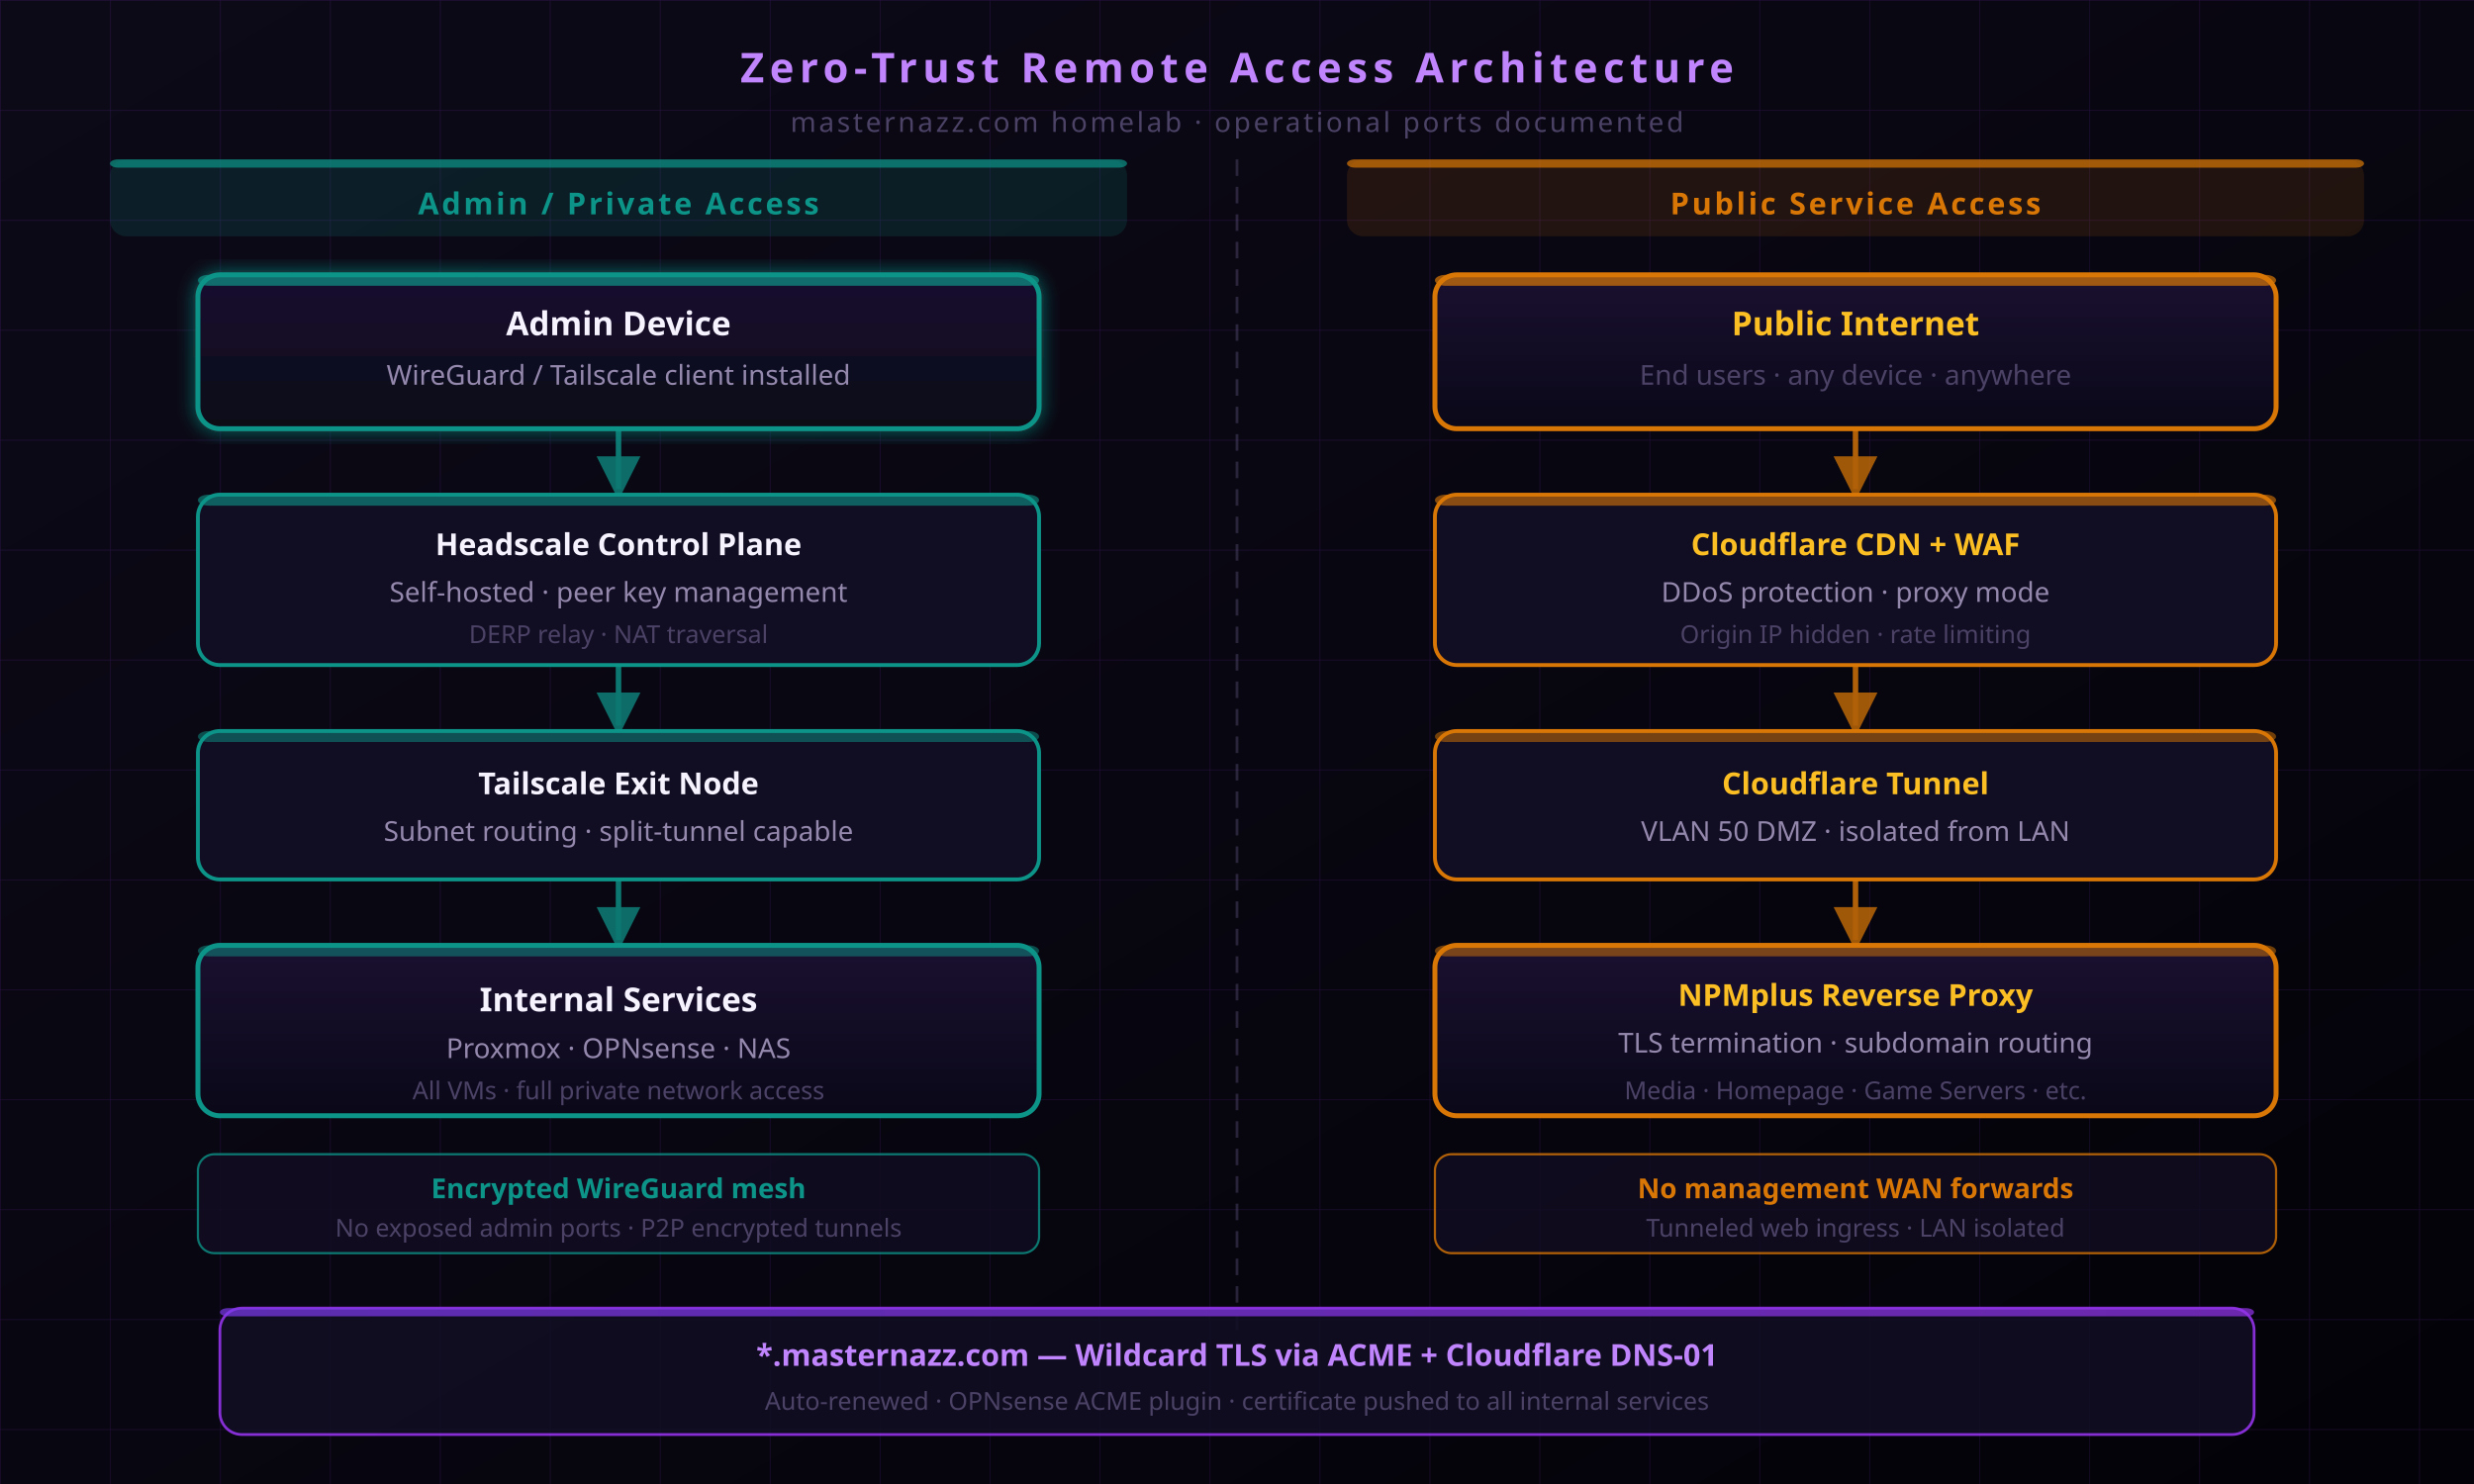
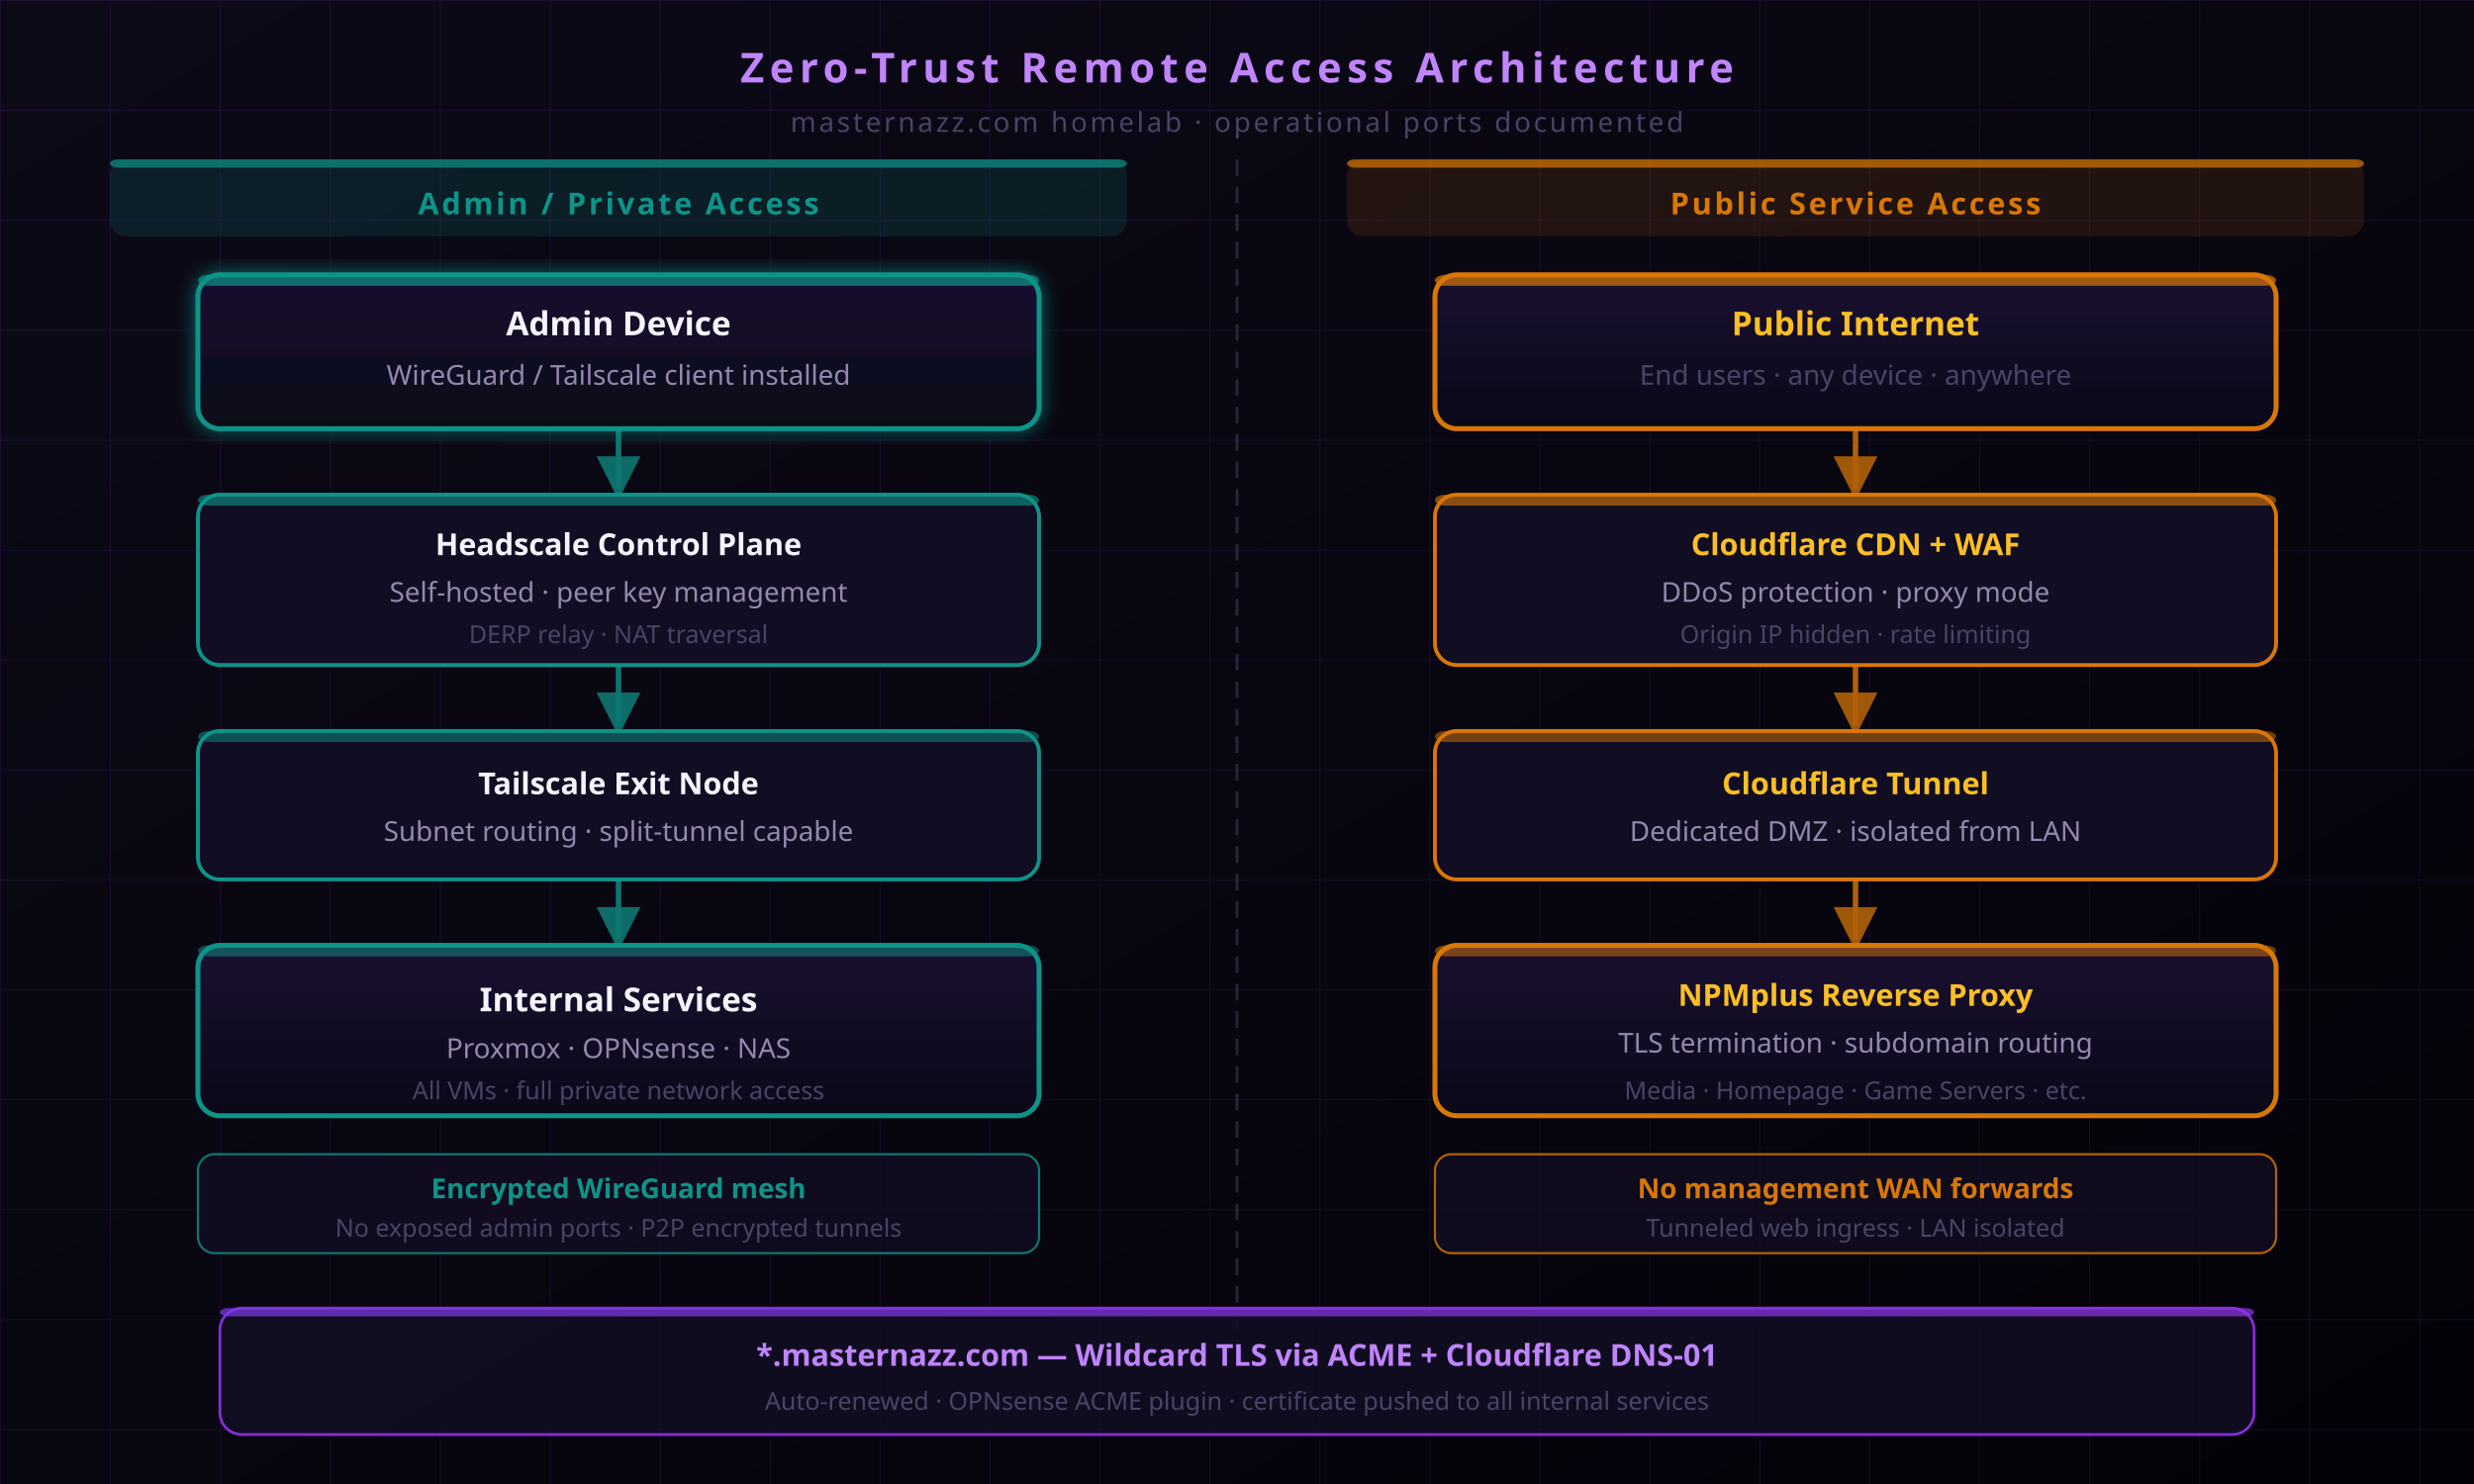
<svg xmlns="http://www.w3.org/2000/svg" width="900" height="540" viewBox="0 0 900 540" font-family="'Segoe UI', system-ui, sans-serif">
  <defs>
    <linearGradient id="bg" x1="0" y1="0" x2="1" y2="1" gradientUnits="objectBoundingBox">
      <stop offset="0%" stop-color="#0d0a18" />
      <stop offset="100%" stop-color="#030208" />
    </linearGradient>
    <linearGradient id="card" x1="0" y1="0" x2="0" y2="1" gradientUnits="objectBoundingBox">
      <stop offset="0%" stop-color="#1a1030" />
      <stop offset="100%" stop-color="#0a0818" />
    </linearGradient>
    <linearGradient id="purpleBar" x1="0" y1="0" x2="1" y2="0" gradientUnits="objectBoundingBox">
      <stop offset="0%" stop-color="#7c3aed" />
      <stop offset="100%" stop-color="#9333ea" />
    </linearGradient>
    <pattern id="grid" width="40" height="40" patternUnits="userSpaceOnUse">
      <path d="M 40 0 L 0 0 0 40" fill="none" stroke="#9333ea" stroke-width="0.4" opacity="0.2" />
    </pattern>
    <filter id="glow">
      <feGaussianBlur in="SourceGraphic" stdDeviation="3" result="b" />
      <feMerge>
        <feMergeNode in="b" />
        <feMergeNode in="SourceGraphic" />
      </feMerge>
    </filter>
    <marker id="arrTeal" markerWidth="8" markerHeight="8" refX="6" refY="4" orient="auto">
      <path d="M0,0 L0,8 L8,4 z" fill="#0d9488" opacity="0.9" />
    </marker>
    <marker id="arrOrange" markerWidth="8" markerHeight="8" refX="6" refY="4" orient="auto">
      <path d="M0,0 L0,8 L8,4 z" fill="#d97706" opacity="0.9" />
    </marker>
  </defs>
  <rect width="900" height="540" fill="url(#bg)" />
  <rect width="900" height="540" fill="url(#grid)" />
  <text x="450" y="30" text-anchor="middle" fill="#c084fc" font-size="15" font-weight="700" letter-spacing="2">Zero-Trust Remote Access Architecture</text>
  <text x="450" y="48" text-anchor="middle" fill="#4b4266" font-size="10" letter-spacing="1">masternazz.com homelab · operational ports documented</text>
  <rect x="40" y="58" width="370" height="28" rx="6" fill="#0d9488" opacity="0.15" />
  <rect x="40" y="58" width="370" height="3" rx="3" fill="#0d9488" opacity="0.7" />
  <text x="225" y="78" text-anchor="middle" fill="#0d9488" font-size="11" font-weight="700" letter-spacing="1">Admin / Private Access</text>
  <rect x="490" y="58" width="370" height="28" rx="6" fill="#d97706" opacity="0.12" />
  <rect x="490" y="58" width="370" height="3" rx="3" fill="#d97706" opacity="0.7" />
  <text x="675" y="78" text-anchor="middle" fill="#d97706" font-size="11" font-weight="700" letter-spacing="1">Public Service Access</text>
  <line x1="450" y1="58" x2="450" y2="490" stroke="#4b4266" stroke-width="1" stroke-dasharray="6,4" opacity="0.5" />
  <rect x="72" y="100" width="306" height="56" rx="8" fill="url(#card)" stroke="#0d9488" stroke-width="1.8" filter="url(#glow)" />
  <rect x="72" y="100" width="306" height="4" rx="4" fill="#0d9488" opacity="0.7" />
  <text x="225" y="122" text-anchor="middle" fill="#f6f3ff" font-size="12" font-weight="700">Admin Device</text>
  <text x="225" y="140" text-anchor="middle" fill="#9488ad" font-size="10">WireGuard / Tailscale client installed</text>
  <line x1="225" y1="156" x2="225" y2="178" stroke="#0d9488" stroke-width="2" opacity="0.8" marker-end="url(#arrTeal)" />
  <rect x="72" y="180" width="306" height="62" rx="8" fill="#110d22" stroke="#0d9488" stroke-width="1.4" />
  <rect x="72" y="180" width="306" height="4" rx="4" fill="#0d9488" opacity="0.6" />
  <text x="225" y="202" text-anchor="middle" fill="#f6f3ff" font-size="11" font-weight="700">Headscale Control Plane</text>
  <text x="225" y="219" text-anchor="middle" fill="#9488ad" font-size="10">Self-hosted · peer key management</text>
  <text x="225" y="234" text-anchor="middle" fill="#4b4266" font-size="9">DERP relay · NAT traversal</text>
  <line x1="225" y1="242" x2="225" y2="264" stroke="#0d9488" stroke-width="2" opacity="0.8" marker-end="url(#arrTeal)" />
  <rect x="72" y="266" width="306" height="54" rx="8" fill="#110d22" stroke="#0d9488" stroke-width="1.4" />
  <rect x="72" y="266" width="306" height="4" rx="4" fill="#0d9488" opacity="0.5" />
  <text x="225" y="289" text-anchor="middle" fill="#f6f3ff" font-size="11" font-weight="700">Tailscale Exit Node</text>
  <text x="225" y="306" text-anchor="middle" fill="#9488ad" font-size="10">Subnet routing · split-tunnel capable</text>
  <line x1="225" y1="320" x2="225" y2="342" stroke="#0d9488" stroke-width="2" opacity="0.8" marker-end="url(#arrTeal)" />
  <rect x="72" y="344" width="306" height="62" rx="8" fill="url(#card)" stroke="#0d9488" stroke-width="1.8" />
  <rect x="72" y="344" width="306" height="4" rx="4" fill="#0d9488" opacity="0.5" />
  <text x="225" y="368" text-anchor="middle" fill="#f6f3ff" font-size="12" font-weight="700">Internal Services</text>
  <text x="225" y="385" text-anchor="middle" fill="#9488ad" font-size="10">Proxmox · OPNsense · NAS</text>
  <text x="225" y="400" text-anchor="middle" fill="#4b4266" font-size="9">All VMs · full private network access</text>
  <rect x="72" y="420" width="306" height="36" rx="6" fill="#110d22" stroke="#0d9488" stroke-width="0.8" opacity="0.8" />
  <text x="225" y="436" text-anchor="middle" fill="#0d9488" font-size="10" font-weight="600">Encrypted WireGuard mesh</text>
  <text x="225" y="450" text-anchor="middle" fill="#4b4266" font-size="9">No exposed admin ports · P2P encrypted tunnels</text>
  <rect x="522" y="100" width="306" height="56" rx="8" fill="url(#card)" stroke="#d97706" stroke-width="1.8" />
  <rect x="522" y="100" width="306" height="4" rx="4" fill="#d97706" opacity="0.7" />
  <text x="675" y="122" text-anchor="middle" fill="#fbbf24" font-size="12" font-weight="700">Public Internet</text>
  <text x="675" y="140" text-anchor="middle" fill="#4b4266" font-size="10">End users · any device · anywhere</text>
  <line x1="675" y1="156" x2="675" y2="178" stroke="#d97706" stroke-width="2" opacity="0.8" marker-end="url(#arrOrange)" />
  <rect x="522" y="180" width="306" height="62" rx="8" fill="#110d22" stroke="#d97706" stroke-width="1.4" />
  <rect x="522" y="180" width="306" height="4" rx="4" fill="#d97706" opacity="0.6" />
  <text x="675" y="202" text-anchor="middle" fill="#fbbf24" font-size="11" font-weight="700">Cloudflare CDN + WAF</text>
  <text x="675" y="219" text-anchor="middle" fill="#9488ad" font-size="10">DDoS protection · proxy mode</text>
  <text x="675" y="234" text-anchor="middle" fill="#4b4266" font-size="9">Origin IP hidden · rate limiting</text>
  <line x1="675" y1="242" x2="675" y2="264" stroke="#d97706" stroke-width="2" opacity="0.8" marker-end="url(#arrOrange)" />
  <rect x="522" y="266" width="306" height="54" rx="8" fill="#110d22" stroke="#d97706" stroke-width="1.4" />
  <rect x="522" y="266" width="306" height="4" rx="4" fill="#d97706" opacity="0.5" />
  <text x="675" y="289" text-anchor="middle" fill="#fbbf24" font-size="11" font-weight="700">Cloudflare Tunnel</text>
-   <text x="675" y="306" text-anchor="middle" fill="#9488ad" font-size="10">VLAN 50 DMZ · isolated from LAN</text>
+   <text x="675" y="306" text-anchor="middle" fill="#9488ad" font-size="10">Dedicated DMZ · isolated from LAN</text>
  <line x1="675" y1="320" x2="675" y2="342" stroke="#d97706" stroke-width="2" opacity="0.8" marker-end="url(#arrOrange)" />
  <rect x="522" y="344" width="306" height="62" rx="8" fill="url(#card)" stroke="#d97706" stroke-width="1.8" />
  <rect x="522" y="344" width="306" height="4" rx="4" fill="#d97706" opacity="0.5" />
  <text x="675" y="366" text-anchor="middle" fill="#fbbf24" font-size="11" font-weight="700">NPMplus Reverse Proxy</text>
  <text x="675" y="383" text-anchor="middle" fill="#9488ad" font-size="10">TLS termination · subdomain routing</text>
  <text x="675" y="400" text-anchor="middle" fill="#4b4266" font-size="9">Media · Homepage · Game Servers · etc.</text>
  <rect x="522" y="420" width="306" height="36" rx="6" fill="#110d22" stroke="#d97706" stroke-width="0.8" opacity="0.8" />
  <text x="675" y="436" text-anchor="middle" fill="#d97706" font-size="10" font-weight="600">No management WAN forwards</text>
  <text x="675" y="450" text-anchor="middle" fill="#4b4266" font-size="9">Tunneled web ingress · LAN isolated</text>
  <rect x="80" y="476" width="740" height="46" rx="8" fill="#110d22" stroke="#9333ea" stroke-width="1" opacity="0.9" />
  <rect x="80" y="476" width="740" height="3" rx="3" fill="url(#purpleBar)" opacity="0.7" />
  <text x="450" y="497" text-anchor="middle" fill="#c084fc" font-size="11" font-weight="700">*.masternazz.com — Wildcard TLS via ACME + Cloudflare DNS-01</text>
  <text x="450" y="513" text-anchor="middle" fill="#4b4266" font-size="9">Auto-renewed · OPNsense ACME plugin · certificate pushed to all internal services</text>
</svg>
